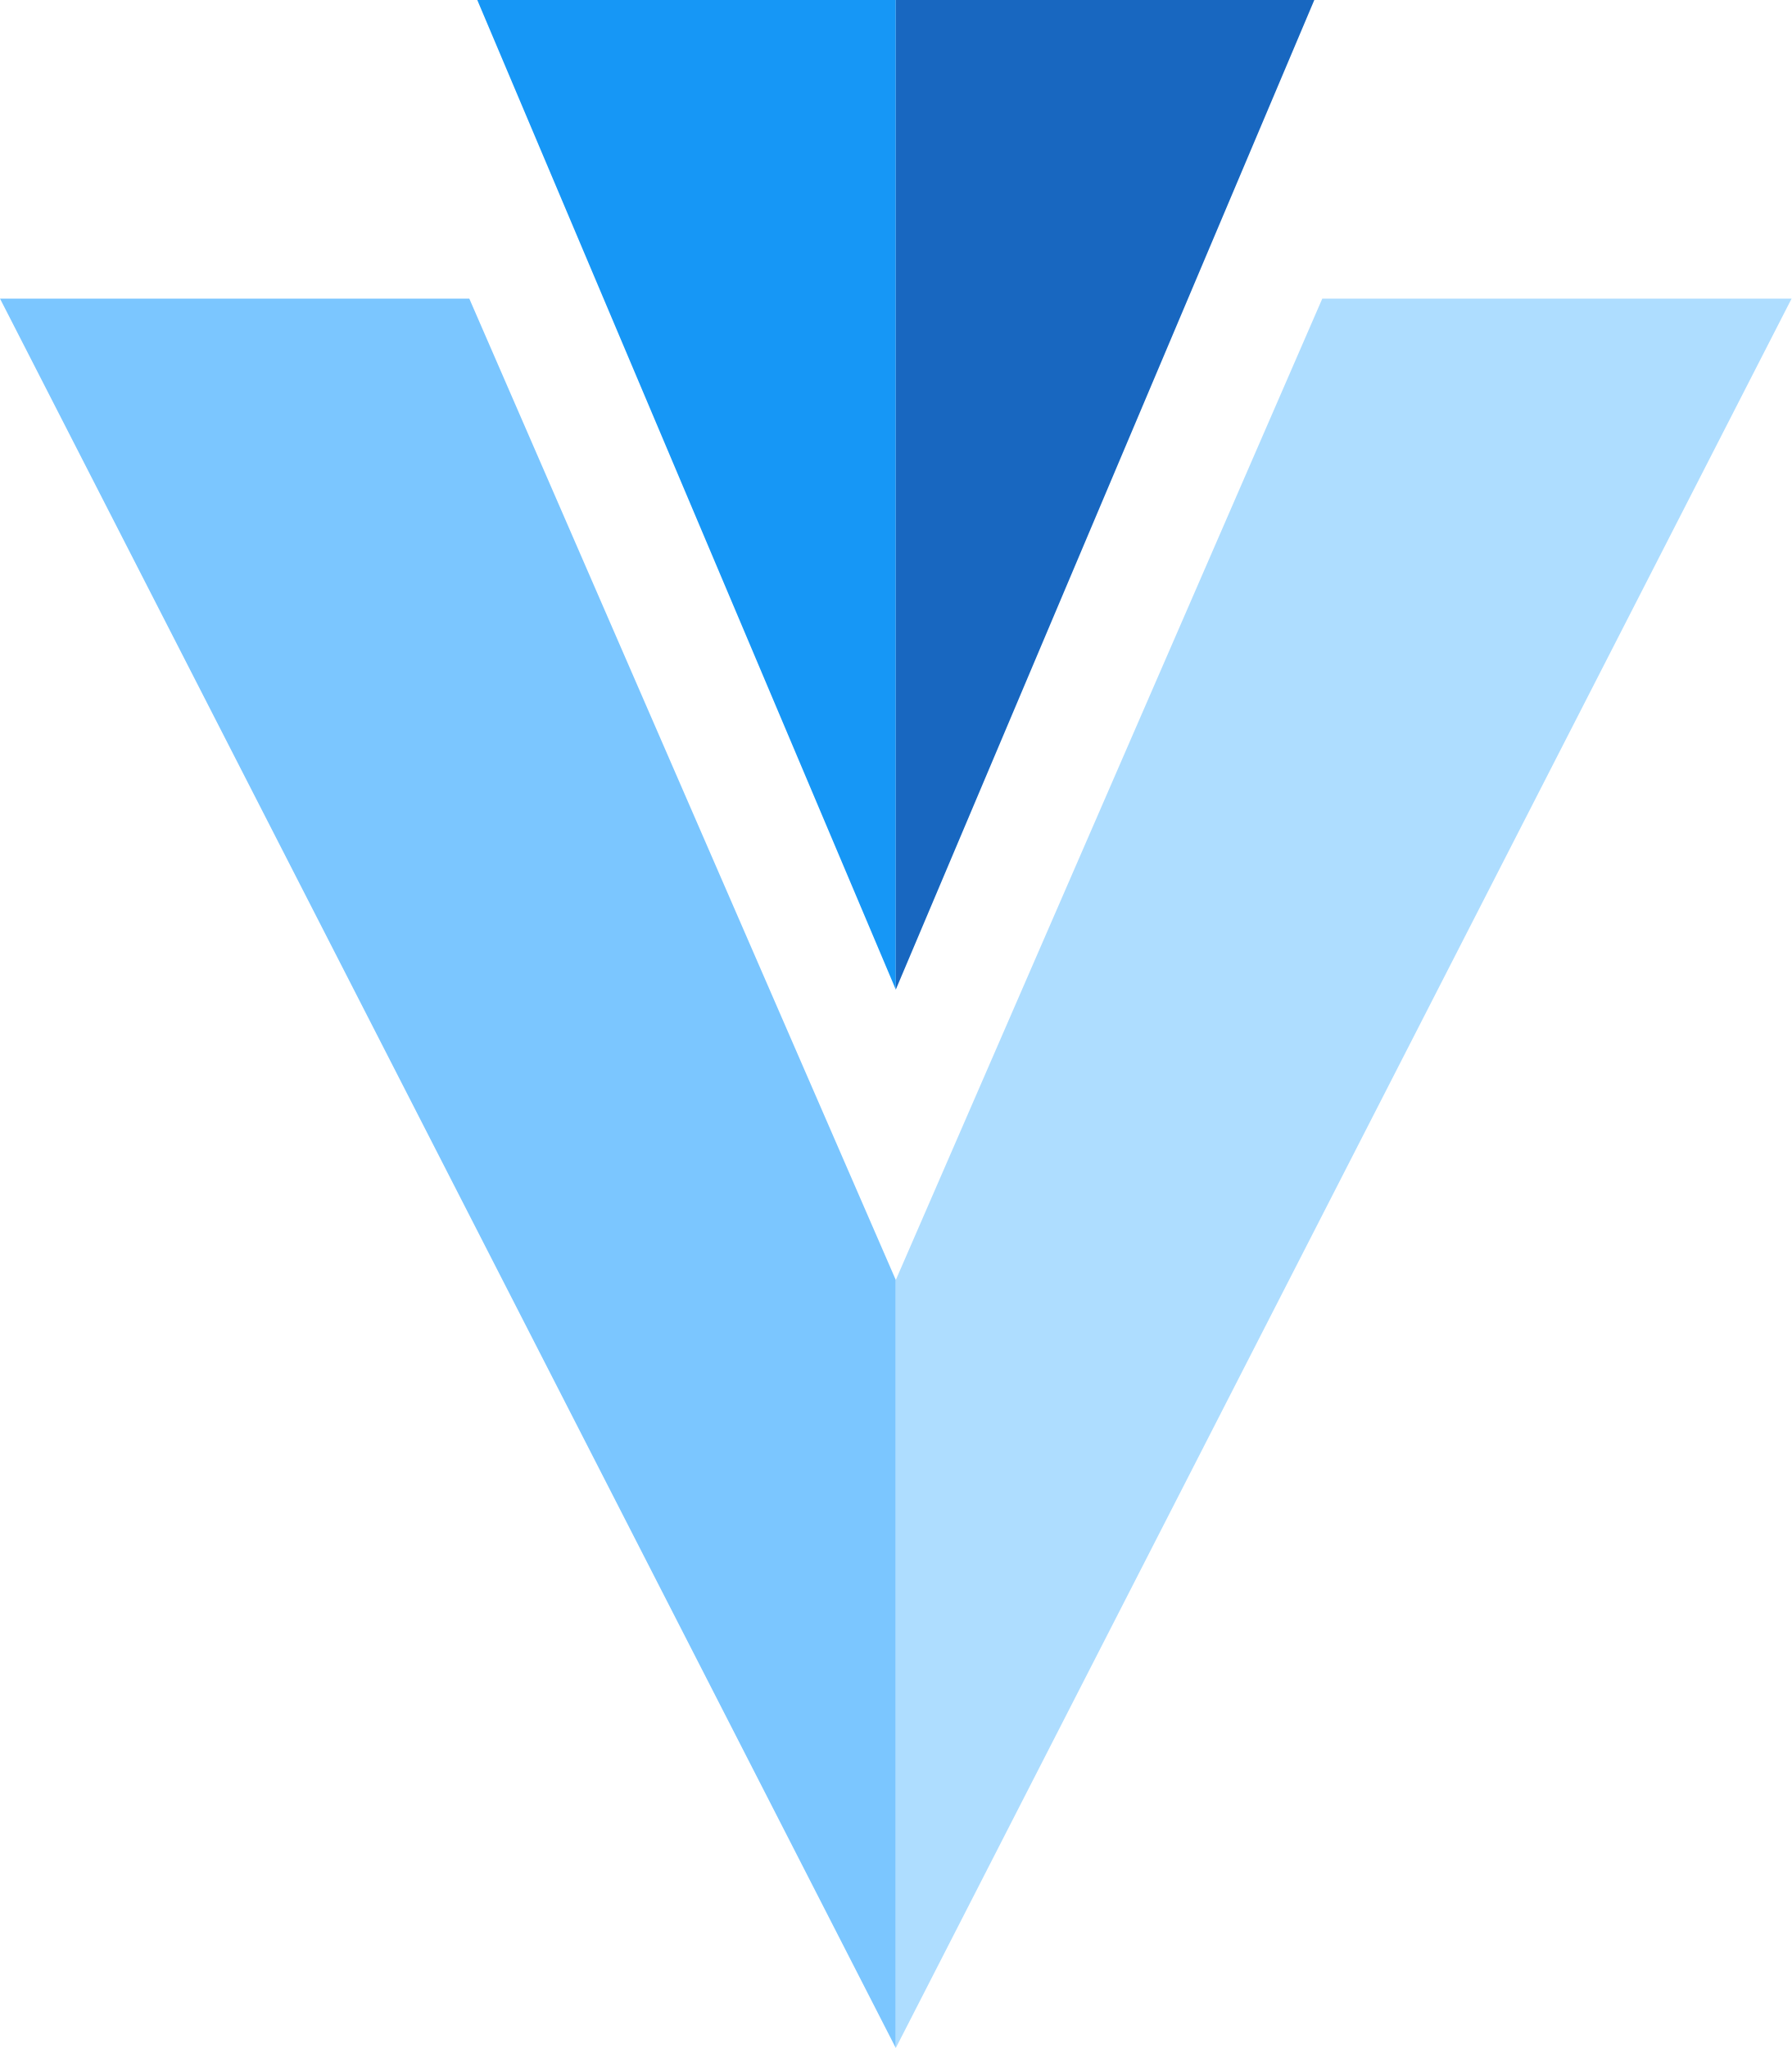
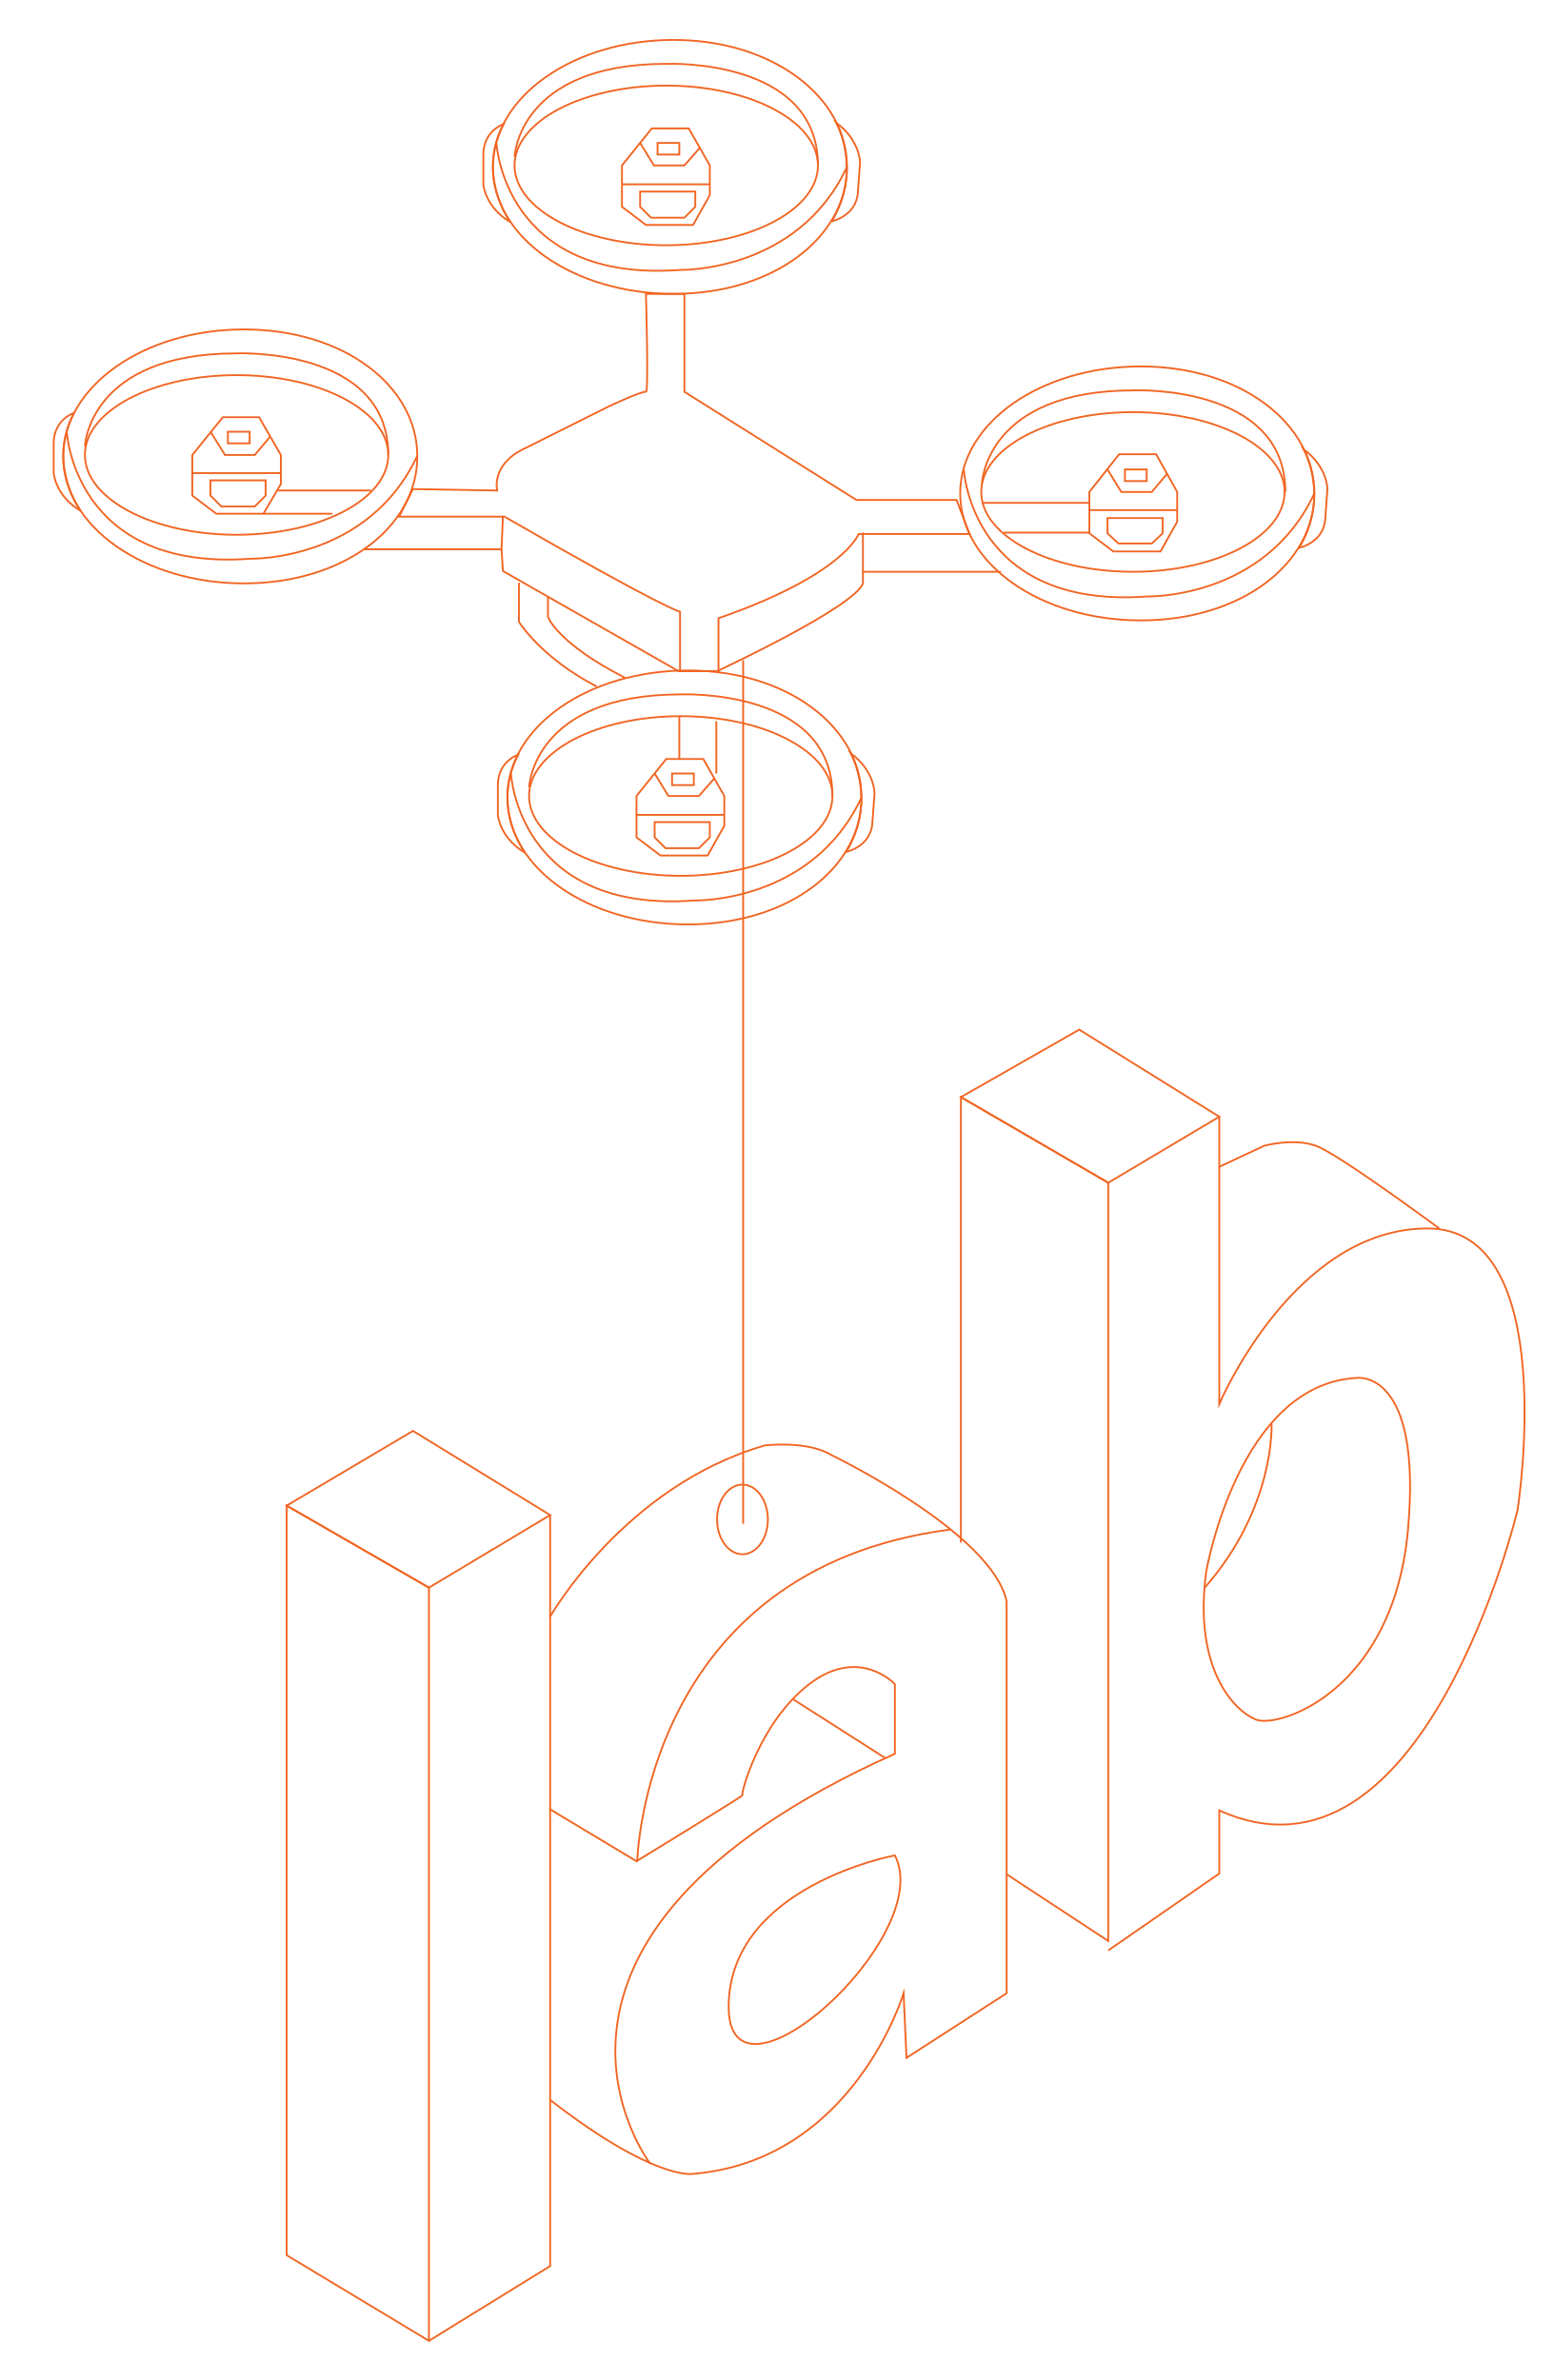
- <svg xmlns="http://www.w3.org/2000/svg" id="Layer_1" data-name="Layer 1" viewBox="0 0 87.5 100">
-   <defs>
-     <style>.cls-1{fill:#1697f6;}.cls-2{fill:#7bc6ff;}.cls-3{fill:#1867c0;}.cls-4{fill:#aeddff;}</style>
-   </defs>
-   <polyline class="cls-1" points="43.75 0 23.31 0 43.75 48.32" />
-   <polygon class="cls-2" points="43.75 62.5 43.75 100 0 14.58 22.92 14.58 43.75 62.5" />
-   <polyline class="cls-3" points="43.75 0 64.19 0 43.75 48.32" />
-   <polygon class="cls-4" points="64.58 14.58 87.5 14.58 43.75 100 43.75 62.5 64.58 14.58" />
+ <svg xmlns="http://www.w3.org/2000/svg" version="1.1" id="Layer_1" x="0px" y="0px" viewBox="0 0 214 328" style="enable-background:new 0 0 214 328;" xml:space="preserve">
+   <style type="text/css">
+ 	.st0{fill:none;stroke:#F16522;stroke-width:0.25;stroke-miterlimit:10;}
+ </style>
+   <path class="st0" d="M68.5,67.6c0,0-0.9-3.6,3.8-5.8L83.9,56c0,0,4.7-2.2,5.1-2c0.4,0.2,0-13.5,0-13.5h5.3V54L118,68.9h13.8l1.8,4.7  h-15.3c0,0-2,5.6-19.3,11.6v7.3h-5.3v-8.2c0,0-1.8-0.2-24.2-13.1H55l1.9-3.8L68.5,67.6z" />
+   <ellipse class="st0" cx="32.6" cy="62.7" rx="20.9" ry="11" />
+   <path class="st0" d="M11.7,61.5c0,0,0.5-12.8,20.9-12.8c0,0,20.9-0.9,20.9,14" />
+   <path class="st0" d="M57.5,62.9c0,9.7-10.1,17.5-23.9,17.5S8.7,72.5,8.7,62.9s11.1-17.5,24.9-17.5S57.5,53.2,57.5,62.9z" />
+   <path class="st0" d="M9.2,59.5c0,0,1,19.3,25.3,17.5c0,0,16.2,0.4,23-14.2" />
+   <polygon class="st0" points="26.5,62.7 26.5,68.3 29.8,70.8 36.3,70.8 38.7,66.7 38.7,62.7 35.7,57.5 30.7,57.5 " />
+   <polyline class="st0" points="29,59.5 31,62.7 35.1,62.7 37.2,60.2 " />
+   <line class="st0" x1="26.5" y1="65.2" x2="38.7" y2="65.2" />
+   <rect x="31.4" y="59.5" class="st0" width="3" height="1.6" />
+   <polygon class="st0" points="29,66.2 36.6,66.2 36.6,68.3 35.1,69.8 30.5,69.8 29,68.3 " />
+   <path class="st0" d="M38.2,67.6" />
+   <line class="st0" x1="51.1" y1="67.6" x2="38.2" y2="67.6" />
+   <line class="st0" x1="36.3" y1="70.8" x2="45.8" y2="70.8" />
+   <path class="st0" d="M10.2,56.9c0,0-2.8,0.9-2.8,4.2v4.1c0,0,0.2,3.1,3.7,5.2C11.2,70.4,6.4,64.3,10.2,56.9z" />
+   <polyline class="st0" points="69.3,71.1 69.1,75.7 50.1,75.7 " />
+   <ellipse class="st0" cx="156.1" cy="67.8" rx="20.9" ry="11" />
+   <path class="st0" d="M135.3,66.6c0,0,0.5-12.8,20.9-12.8c0,0,20.9-0.9,20.9,14" />
+   <path class="st0" d="M181.1,68c0,9.7-10.1,17.5-23.9,17.5s-24.9-7.8-24.9-17.5s11.1-17.5,24.9-17.5S181.1,58.4,181.1,68z" />
+   <path class="st0" d="M132.8,64.7c0,0,1,19.3,25.3,17.5c0,0,16.2,0.4,23-14.2" />
+   <polygon class="st0" points="150.1,67.8 150.1,73.5 153.4,76 159.9,76 162.2,71.9 162.2,67.8 159.3,62.6 154.2,62.6 " />
+   <polyline class="st0" points="152.6,64.7 154.5,67.8 158.7,67.8 160.8,65.3 " />
+   <line class="st0" x1="150.1" y1="70.3" x2="162.2" y2="70.3" />
+   <rect x="155" y="64.7" class="st0" width="3" height="1.6" />
+   <polygon class="st0" points="152.6,71.4 160.2,71.4 160.2,73.5 158.7,74.9 154.1,74.9 152.6,73.5 " />
+   <path class="st0" d="M161.8,72.7" />
+   <path class="st0" d="M179,75.5c0,0,3.4-0.7,3.6-4l0.3-4.1c0,0,0-3.1-3.3-5.5C179.6,61.9,183.3,68.3,179,75.5z" />
+   <path class="st0" d="M69.1,75.7l0.2,3l24.2,13.8h5.3c0,0,18.9-8.8,20.1-12.1v-7" />
+   <line class="st0" x1="119" y1="78.8" x2="137.9" y2="78.8" />
+   <ellipse class="st0" cx="91.8" cy="22.8" rx="20.9" ry="11" />
+   <path class="st0" d="M70.9,21.6c0,0,0.5-12.8,20.9-12.8c0,0,20.9-0.9,20.9,14" />
+   <path class="st0" d="M116.7,23c0,9.7-10.1,17.5-23.9,17.5S67.9,32.7,67.9,23S79.1,5.5,92.8,5.5S116.7,13.4,116.7,23z" />
+   <path class="st0" d="M68.4,19.7c0,0,1,19.3,25.3,17.5c0,0,16.2,0.4,23-14.2" />
+   <polygon class="st0" points="85.7,22.8 85.7,28.5 89,31 95.5,31 97.8,26.9 97.8,22.8 94.9,17.7 89.8,17.7 " />
+   <polyline class="st0" points="88.2,19.7 90.1,22.8 94.3,22.8 96.4,20.4 " />
+   <line class="st0" x1="85.7" y1="25.4" x2="97.8" y2="25.4" />
+   <rect x="90.6" y="19.7" class="st0" width="3" height="1.6" />
+   <polygon class="st0" points="88.2,26.4 95.8,26.4 95.8,28.5 94.3,30 89.7,30 88.2,28.5 " />
+   <path class="st0" d="M97.4,27.7" />
+   <path class="st0" d="M97.4,27.7" />
+   <path class="st0" d="M110.3,27.7" />
+   <path class="st0" d="M105,31" />
+   <path class="st0" d="M95.5,31" />
+   <path class="st0" d="M69.4,17.1c0,0-2.8,0.9-2.8,4.2v4.1c0,0,0.2,3.1,3.7,5.2C70.4,30.6,65.6,24.5,69.4,17.1z" />
+   <path class="st0" d="M114.6,30.5c0,0,3.4-0.7,3.6-4l0.3-4.1c0,0,0-3.1-3.3-5.5C115.2,16.9,118.9,23.4,114.6,30.5z" />
+   <ellipse class="st0" cx="93.8" cy="109.7" rx="20.9" ry="11" />
+   <path class="st0" d="M72.9,108.5c0,0,0.5-12.8,20.9-12.8c0,0,20.9-0.9,20.9,14" />
+   <path class="st0" d="M118.7,109.9c0,9.7-10.1,17.5-23.9,17.5s-24.9-7.8-24.9-17.5s11.1-17.5,24.9-17.5S118.7,100.3,118.7,109.9z" />
+   <path class="st0" d="M70.4,106.6c0,0,1,19.3,25.3,17.5c0,0,16.2,0.4,23-14.2" />
+   <polygon class="st0" points="87.7,109.7 87.7,115.4 91,117.9 97.5,117.9 99.8,113.8 99.8,109.7 96.9,104.6 91.8,104.6 " />
+   <polyline class="st0" points="90.2,106.6 92.1,109.7 96.3,109.7 98.4,107.3 " />
+   <line class="st0" x1="87.7" y1="112.3" x2="99.8" y2="112.3" />
+   <rect x="92.6" y="106.6" class="st0" width="3" height="1.6" />
+   <polygon class="st0" points="90.2,113.3 97.8,113.3 97.8,115.4 96.3,116.9 91.7,116.9 90.2,115.4 " />
+   <path class="st0" d="M99.4,114.6" />
+   <path class="st0" d="M99.4,114.6" />
+   <path class="st0" d="M112.3,114.6" />
+   <path class="st0" d="M107,117.9" />
+   <path class="st0" d="M97.5,117.9" />
+   <path class="st0" d="M71.4,104c0,0-2.8,0.9-2.8,4.2v4.1c0,0,0.2,3.1,3.7,5.2C72.4,117.5,67.6,111.4,71.4,104z" />
+   <path class="st0" d="M116.6,117.4c0,0,3.4-0.7,3.6-4l0.3-4.1c0,0,0-3.1-3.3-5.5C117.2,103.8,120.9,110.3,116.6,117.4z" />
+   <path class="st0" d="M71.5,80.3v5.4c0,0,3.1,5,10.7,8.9" />
+   <path class="st0" d="M75.5,82.2V85c0,0,1.2,3.6,10.6,8.4" />
+   <line class="st0" x1="135.3" y1="69.3" x2="150.1" y2="69.3" />
+   <line class="st0" x1="138.3" y1="73.4" x2="150.1" y2="73.4" />
+   <line class="st0" x1="102.4" y1="210" x2="102.4" y2="91" />
+   <polygon class="st0" points="39.5,207.5 39.5,310.8 59.1,322.6 59.1,218.8 " />
+   <polygon class="st0" points="39.5,207.5 56.9,197.2 75.8,208.8 59.1,218.8 " />
+   <polyline class="st0" points="75.8,208.8 75.8,312.3 59.1,322.6 " />
+   <path class="st0" d="M75.8,222.8c0,0,10.2-18,29.6-23.6c0,0,5.8-0.7,9.1,1.3c0,0,22.2,10.7,24.2,20.2v54l-13.8,8.9l-0.4-8.9  c0,0-6.9,23.1-29.1,24.9c0,0-5.3,0.9-19.6-10.2" />
+   <path class="st0" d="M89.6,298.2c0,0-23.6-30.8,33.7-56.5v-9.6c0,0-4.9-5.3-11.8,0c-6.9,5.3-9.5,15.3-9.2,15.3s-14.6,9.1-14.6,9.1  l-12-7.2" />
+   <path class="st0" d="M87.8,256.6c0,0,0.8-40.3,43.1-45.8" />
+   <path class="st0" d="M123.3,255.7c0,0-22.7,4.2-22.9,20.7C100.2,292.8,129.1,266.9,123.3,255.7z" />
+   <line class="st0" x1="109.3" y1="234.2" x2="122" y2="242.3" />
+   <polyline class="st0" points="138.7,258.3 152.7,267.5 152.7,163 132.4,151.2 132.4,212.6 " />
+   <polygon class="st0" points="132.4,151.2 148.7,141.9 168,153.9 152.7,163 " />
+   <path class="st0" d="M168,153.9v39.6c0,0,10.2-24.2,28.7-24.2s12.4,38.8,12.4,38.8s-12.9,54.2-41.1,41.4v8.7l-15.3,10.6" />
+   <path class="st0" d="M166.2,216.6c0,0,4.4-25.8,20.7-26.7c0,0,9.1-1.4,7.1,20.9s-17.8,27.4-20.9,26.2S164.4,229.9,166.2,216.6z" />
+   <path class="st0" d="M175.2,196.2c0,0,0.6,11.4-9.2,22.6" />
+   <path class="st0" d="M168,160.8l6.2-2.9c0,0,4-1.1,7.1,0c3.1,1.1,17,11.4,17,11.4" />
+   <ellipse class="st0" cx="102.3" cy="209.4" rx="3.5" ry="4.8" />
+   <line class="st0" x1="93.6" y1="98.8" x2="93.6" y2="104.6" />
+   <line class="st0" x1="98.7" y1="99.4" x2="98.7" y2="106.6" />
</svg>
